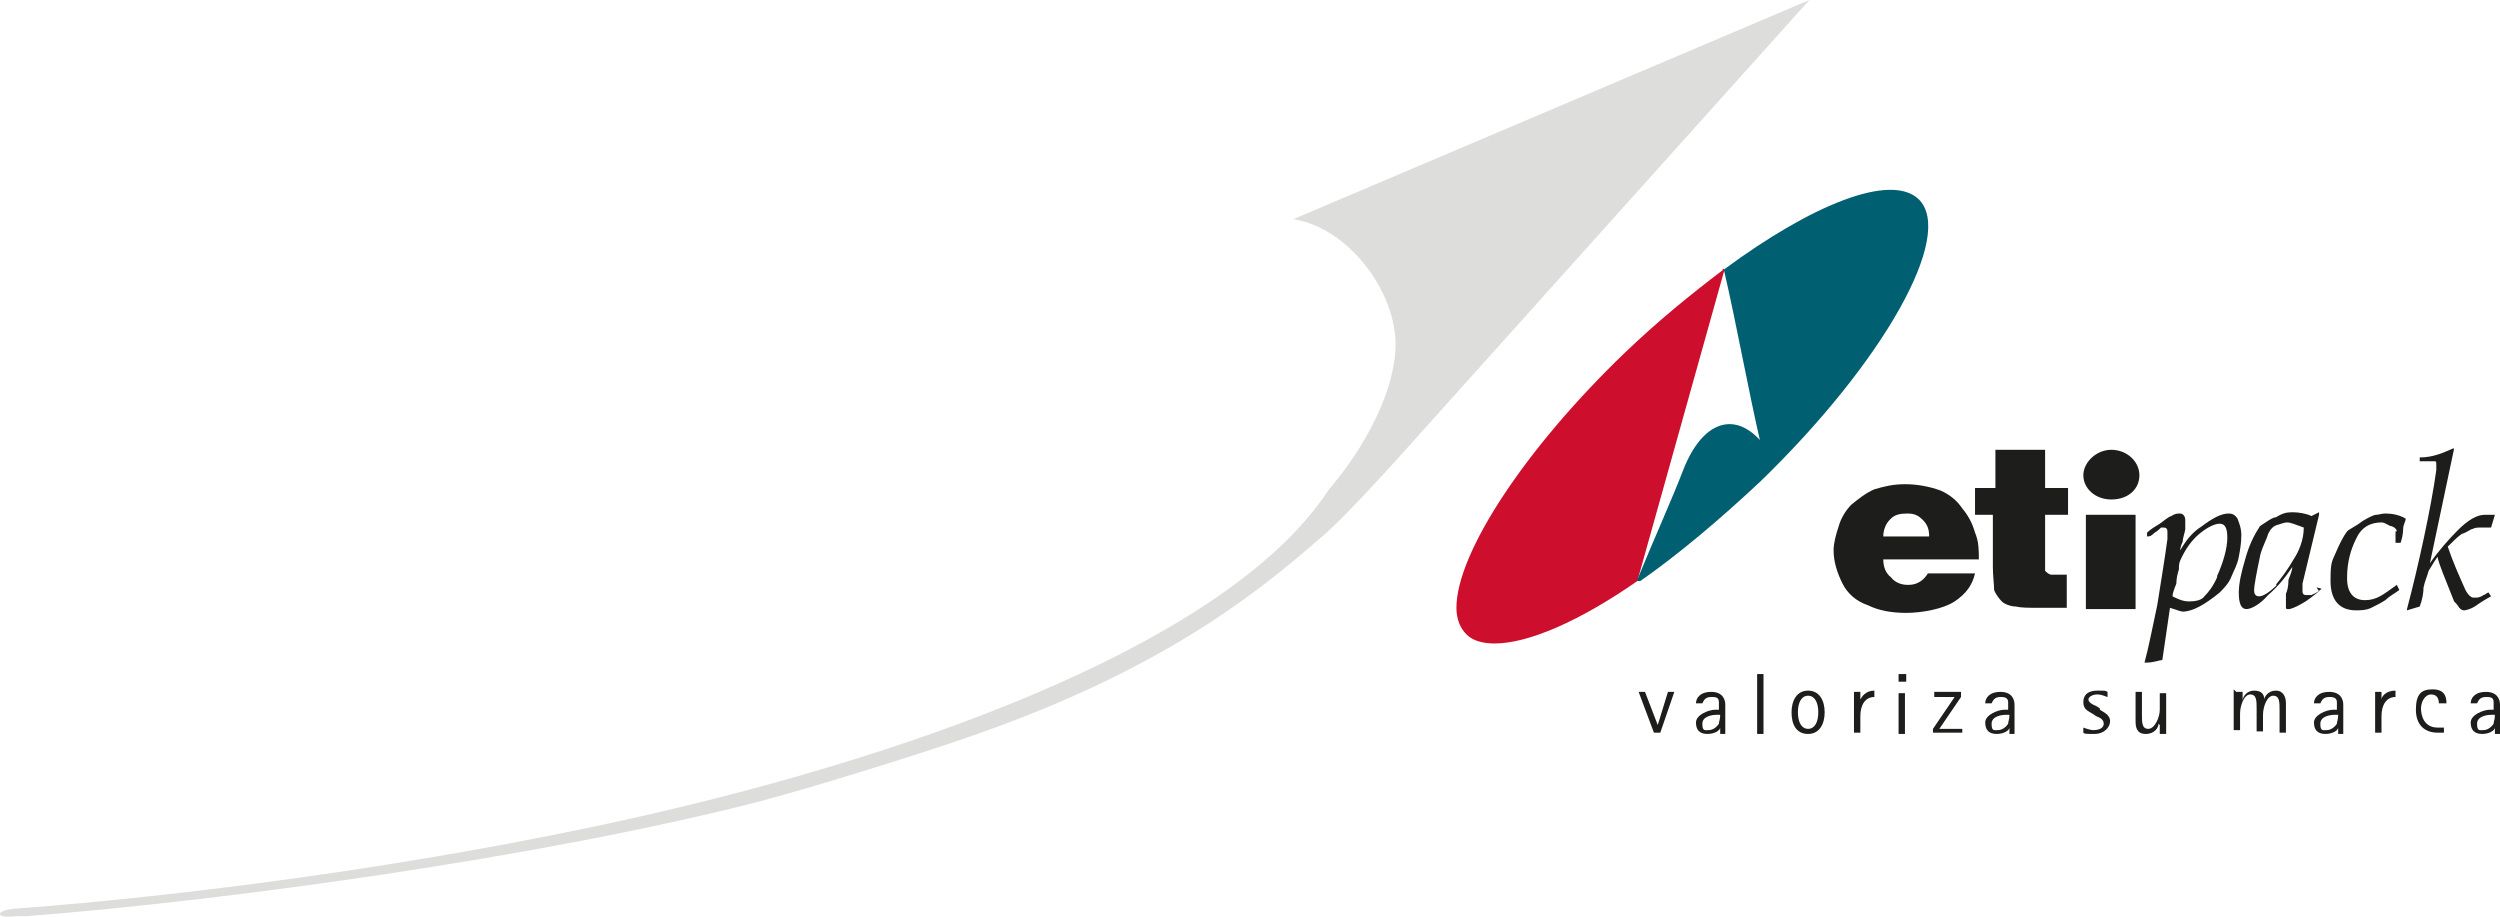
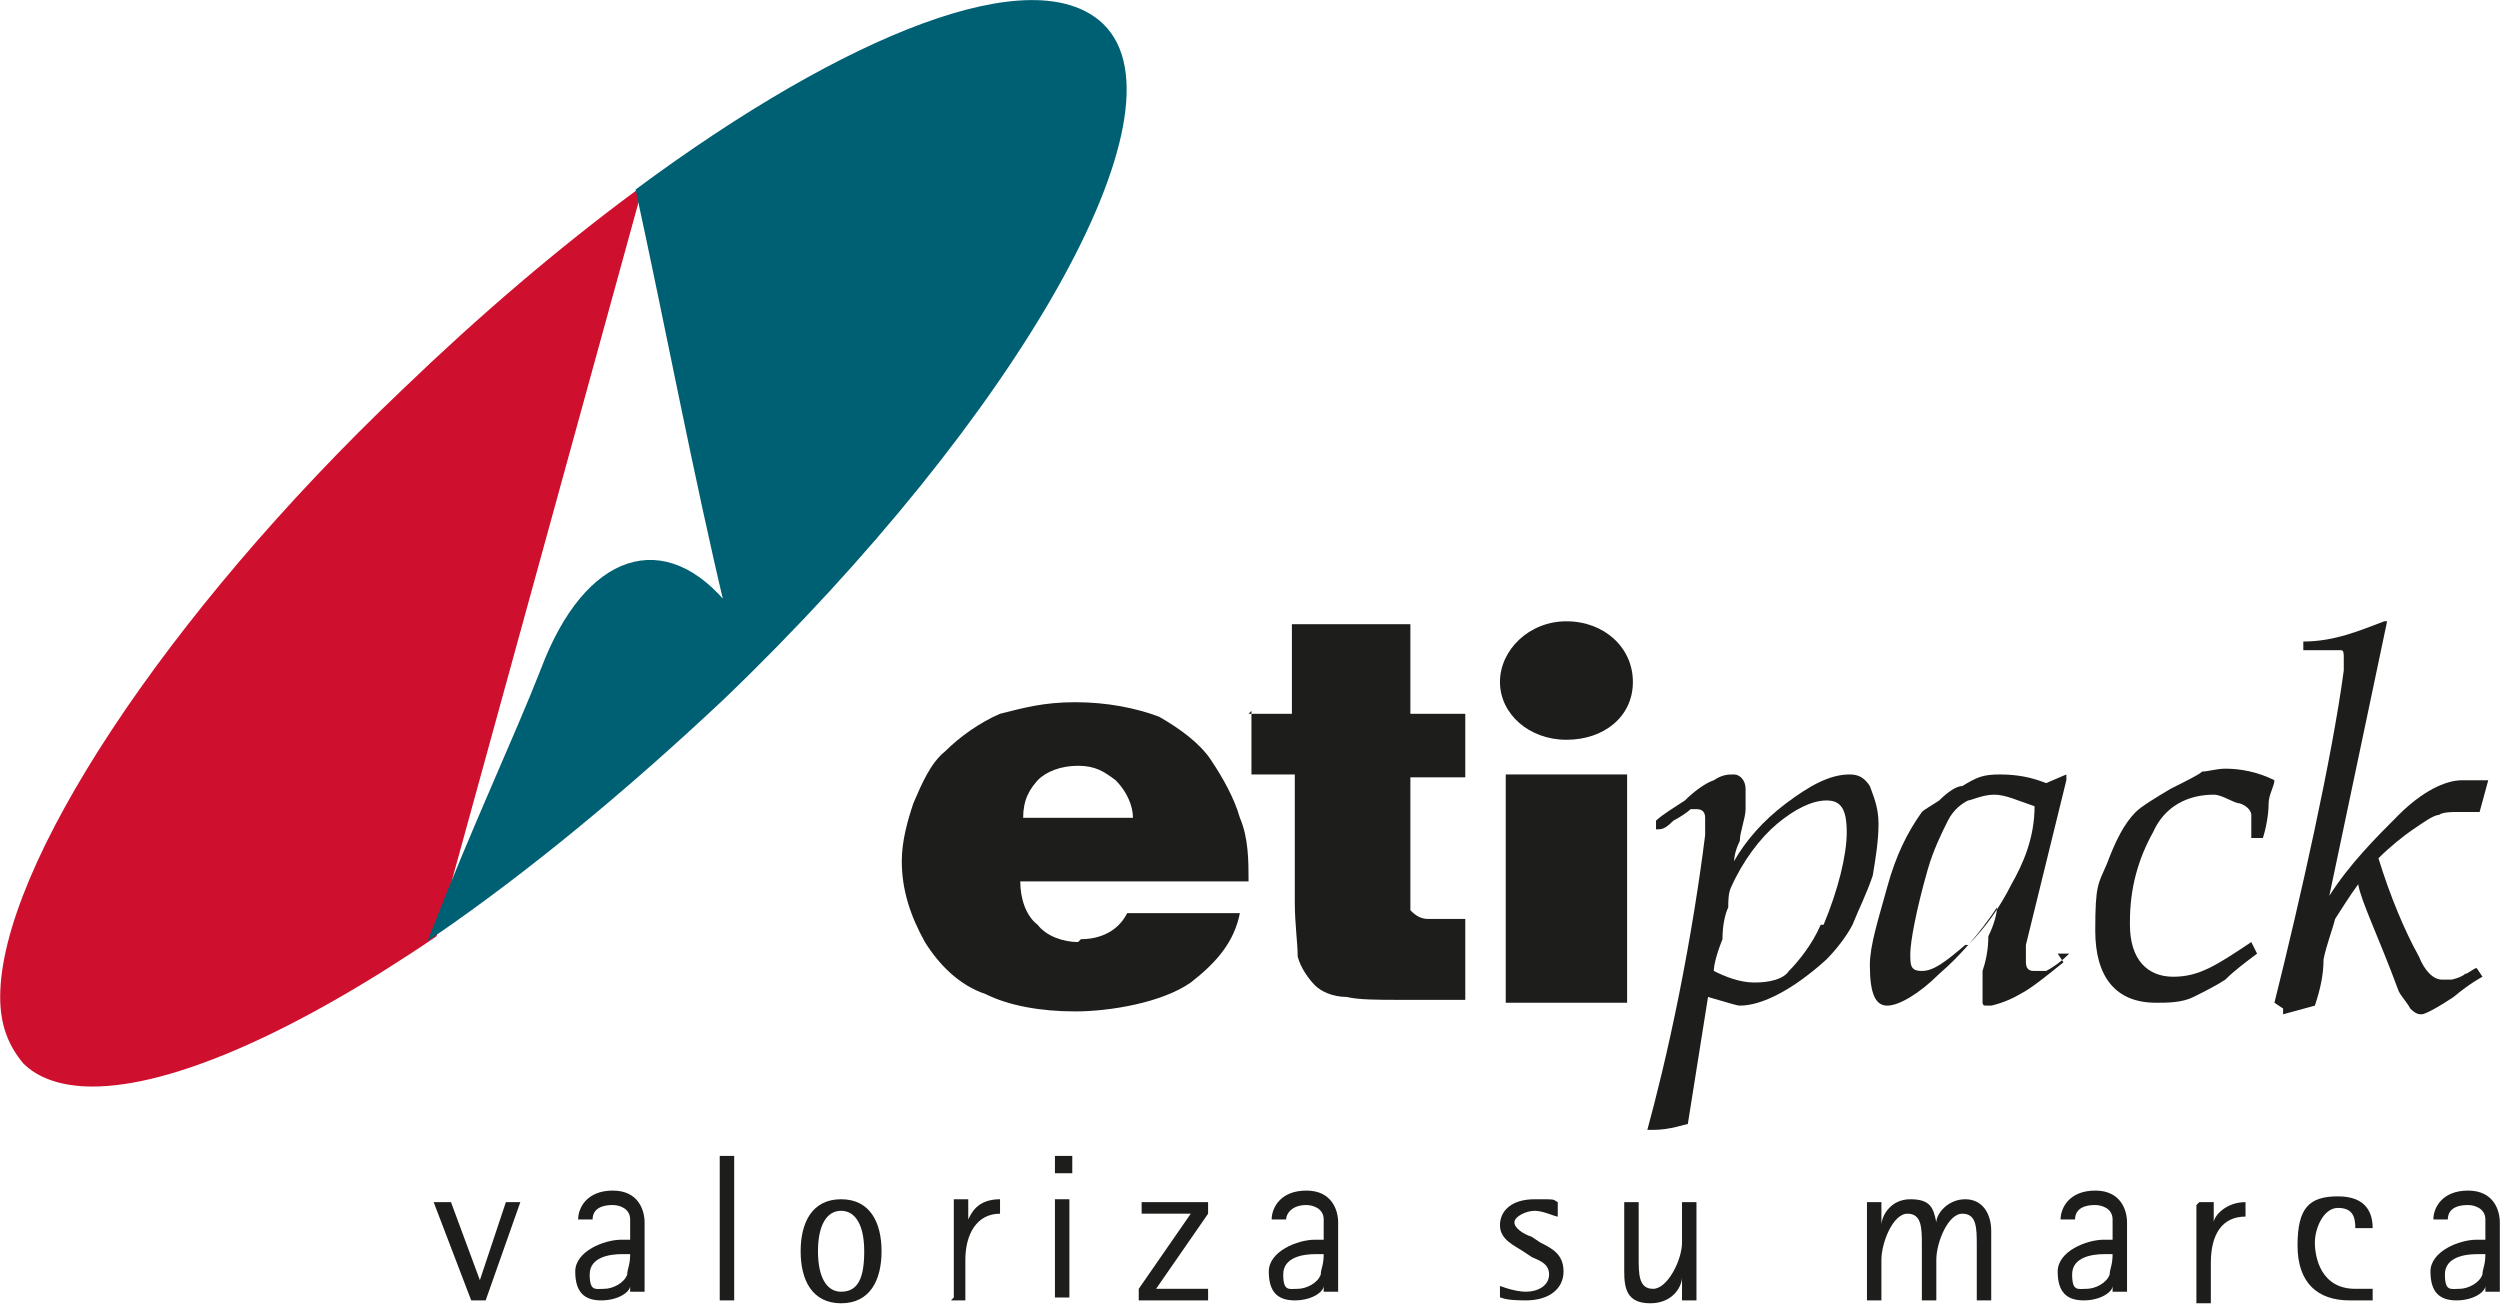
- <svg xmlns="http://www.w3.org/2000/svg" id="uuid-15c5ca56-7011-4398-8a10-404917abe19b" data-name="Layer 2" width="196.2" height="71.9" viewBox="0 0 196.2 71.9">
-   <g id="uuid-729d71ce-a7a6-4381-b1af-02b5fd15bf5d" data-name="Capa 1">
+ <svg xmlns="http://www.w3.org/2000/svg" id="uuid-c6c116fd-beff-4bba-ad97-9d76ce3c3230" data-name="Layer 2" width="30.5mm" height="15.9mm" viewBox="0 0 86.5 45.1">
+   <defs>
+     <style>
+       .uuid-49a72cb7-2d9e-48ae-8fc6-e30f5e9e5c16 {
+         fill: #ce0f2d;
+       }
+ 
+       .uuid-b2373caa-9db8-41f6-8484-ffb5797cc521 {
+         fill: #006073;
+       }
+ 
+       .uuid-23f92e7e-2d51-476f-8388-61d715469674 {
+         fill: none;
+         stroke: #006073;
+         stroke-width: .2px;
+       }
+ 
+       .uuid-aec4bebf-a38d-4eb2-8e17-b0c558acba4c {
+         fill: #1d1d1b;
+       }
+     </style>
+   </defs>
+   <g id="uuid-212b3e71-88dd-4174-ae78-63034ced29ed" data-name="Capa 1">
    <g>
-       <path d="M135.2,21.2c-2.5,1.9-5.1,4-7.7,6.5-7.8,7.5-13.2,15.7-13.2,20,0,.9,.3,1.6,.8,2.1,.5,.5,1.3,.7,2.2,.7,2.6,0,6.6-1.7,11.2-4.9h0l6.8-24.3v-.2h-.1Z" style="fill: #ce0e2d;" />
-       <path d="M128.6,45.5c1.4-3.4,2.8-6.5,3.6-8.6,1.5-3.8,4-4.6,6.1-2-1-4.3-1.9-9.4-2.9-13.7,6.9-5.1,13-7.5,15.1-5.5,2.8,2.7-2.7,12.6-12.4,22-3.2,3-6.4,5.7-9.4,7.8" style="fill: #006072;" />
-       <path d="M128.6,45.5c1.4-3.4,2.8-6.5,3.6-8.6,1.5-3.8,4-4.6,6.1-2-1-4.3-1.9-9.4-2.9-13.7,6.9-5.1,13-7.5,15.1-5.5,2.8,2.7-2.7,12.6-12.4,22-3.2,3-6.4,5.7-9.4,7.8Z" style="fill: none; stroke: #006072; stroke-width: .2px;" />
-       <path d="M165.7,35.3c1.2,0,2.2,.9,2.2,2s-.9,1.9-2.2,1.9-2.2-.9-2.2-1.9,1-2,2.2-2" style="fill: #1d1d1b;" />
-       <rect x="163.7" y="40.4" width="3.9" height="7.4" style="fill: #1d1d1b;" />
-       <path d="M155.2,38.3h1.4v-3h3.9v3h1.8v2.1h-1.8v3.6c0,.3,0,.7,0,.8,.1,.1,.3,.3,.5,.3s.6,0,1.2,0v2.6h-.9c-.5,0-1.1,0-1.3,0-.8,0-1.4,0-1.8-.1-.4,0-.9-.2-1.1-.4-.2-.2-.5-.6-.6-.9,0-.4-.1-1.1-.1-1.8v-4.1h-1.4v-2.1Z" style="fill: #1d1d1b;" />
-       <path d="M149.7,45.9c-.5,0-1-.2-1.3-.6-.4-.3-.6-.8-.6-1.4h7.5c0-.7,0-1.4-.3-2.1-.2-.7-.5-1.3-1-1.9-.4-.6-1-1.1-1.7-1.4-.8-.3-1.8-.5-2.8-.5s-1.7,.2-2.4,.4c-.7,.3-1.3,.8-1.8,1.2-.4,.4-.8,1-1,1.7-.2,.6-.4,1.3-.4,1.9,0,.9,.3,1.8,.7,2.6,.4,.8,1.1,1.4,2,1.7,.8,.4,1.8,.6,3,.6s2.9-.3,3.8-.9c.9-.6,1.4-1.3,1.6-2.2h-3.7c-.3,.5-.8,.9-1.5,.9m-1.4-5.2c.3-.3,.7-.4,1.3-.4s.9,.2,1.2,.5c.4,.4,.5,.8,.5,1.3h-3.6c0-.5,.2-1,.5-1.3" style="fill: #1d1d1b;" />
-       <path d="M188.9,47.8c.9-3.4,1.9-8,2.3-10.9v-.4c0-.2,0-.3-.1-.3s-.4,0-.7,0h-.5v-.3c1.1,0,1.9-.4,2.6-.7h.1l-1.9,9h0c.7-1,1.5-1.9,2.2-2.6,.8-.8,1.5-1.2,2.1-1.2s.5,0,.8,0l-.3,1s-.1,0-.2,0-.2,0-.3,0h-.4c0,0-.4,0-.5,.1-.2,0-.5,.3-.9,.4-.3,.2-.7,.6-1.1,1,.4,1.2,.9,2.3,1.3,3.2,.2,.5,.5,.8,.7,.8s.2,0,.3,0c.1,0,.4-.1,.5-.2,.1,0,.3-.2,.4-.2l.2,.3c0,0-.4,.2-1,.6-.5,.4-1,.5-1.1,.5s-.2,0-.4-.2c-.1-.2-.3-.4-.4-.5-.7-1.8-1.2-2.9-1.3-3.5-.3,.4-.5,.8-.7,1.1-.1,.4-.3,.8-.4,1.3,0,.4-.1,1-.3,1.5l-1,.3v-.2Z" style="fill: #1d1d1b;" />
-       <path d="M188.1,41.7c0-.1-.1-.3-.4-.4-.2,0-.5-.3-.8-.3-.9,0-1.6,.4-2,1.3-.4,.8-.7,1.8-.7,3s0,.1,0,.1c0,1.1,.5,1.7,1.4,1.7s1.4-.4,2.5-1.2l.2,.4c-.4,.3-.8,.5-1.1,.8-.3,.2-.7,.4-1.1,.6-.4,.2-.9,.2-1.2,.2-1.3,0-2-.8-2-2.3s.1-1.5,.4-2.2c.3-.7,.6-1.3,.9-1.7,.2-.2,.7-.4,1.2-.8,.5-.3,.9-.5,1.1-.5,.2,0,.4-.1,.7-.1,.5,0,1.1,.1,1.6,.4,0,.2-.2,.5-.2,.8,0,.4-.1,.8-.2,1.1h-.4v-.9Z" style="fill: #1d1d1b;" />
-       <path d="M182.2,46.2c-.3,.3-.6,.4-.8,.5,0,0-.3,0-.4,0-.1,0-.3,0-.3-.3,0,0,0,0,0-.2s0-.3,0-.4l1.3-5.4v-.2l-.6,.3c-.4-.2-1-.3-1.5-.3s-.8,.1-1.3,.4c-.2,0-.5,.2-.8,.4-.3,.2-.5,.3-.5,.4-.4,.6-.8,1.4-1.1,2.5-.3,1-.5,1.9-.5,2.6h0c0,.9,.2,1.3,.6,1.3s1.1-.4,1.7-1.1c.7-.6,1.3-1.3,1.9-2.2h0c0,.2-.1,.5-.3,1,0,.5-.1,.9-.2,1.1,0,.3,0,.6,0,.7s0,.3,0,.4c0,0,0,.1,.1,.1h.2c0,0,.4-.1,.9-.4,.4-.2,.9-.6,1.4-1l-.2-.3Zm-3.5-.3c-.6,.6-1.1,.9-1.4,.9s-.4-.2-.4-.5,.2-1.4,.5-2.8h0c.2-.7,.5-1.2,.6-1.6,.2-.4,.4-.6,.7-.7,.1,0,.5-.2,.8-.2s.7,.2,1.3,.4c0,1-.4,1.9-.8,2.5-.4,.7-.9,1.4-1.4,2" style="fill: #1d1d1b;" />
-       <path d="M175.6,40.7c-.2-.3-.4-.4-.7-.4-.6,0-1.3,.4-2.1,1-.8,.5-1.3,1.2-1.7,1.9h0s0-.3,.2-.7c0-.3,.2-.8,.2-1,0-.3,0-.6,0-.7,0-.3-.2-.5-.4-.5s-.4,0-.7,.2c-.3,.1-.6,.4-.9,.6-.3,.2-.7,.4-1,.7v.3c.2,0,.3,0,.6-.3,.2-.1,.4-.3,.5-.4,0,0,.1,0,.2,0,.2,0,.3,.1,.3,.3s0,.4,0,.6c-.2,1.5-.5,3.3-.8,5.2-.4,1.9-.7,3.4-1,4.5h.2c.5,0,1-.2,1.2-.2l.6-4.1c.6,.2,.9,.3,1,.3,.8,0,1.8-.6,2.9-1.5,.3-.3,.7-.7,.9-1.2,.2-.5,.5-1,.6-1.6,.1-.5,.2-1.1,.2-1.7s-.2-1-.3-1.3m-1.6,4.6c-.3,.7-.7,1.2-1,1.5-.2,.3-.7,.4-1.2,.4s-.9-.2-1.3-.4h0c0-.2,.1-.5,.3-1,0-.4,.1-.8,.2-1.1,0-.2,0-.5,.1-.7,.4-.9,.9-1.6,1.5-2.1,.6-.5,1.2-.8,1.6-.8s.6,.3,.6,1.1-.3,1.9-.8,3" style="fill: #1d1d1b;" />
-       <polygon points="128.6 54.3 129.1 54.3 130.1 56.9 130.1 56.9 130.9 54.3 131.4 54.3 130.3 57.5 129.8 57.5 128.6 54.3" style="fill: #1d1d1b;" />
-       <path d="M135,57.1h0c0,.2-.4,.5-1,.5s-.9-.3-.9-.9,1-1,1.5-1,.2,0,.3,0c0-.2,0-.5,0-.6,0-.4-.3-.4-.6-.4-.5,0-.6,.3-.7,.5h-.5c0-.4,.3-.9,1.2-.9s1.1,.6,1.1,1v2.3h-.4v-.4Zm-.3-1c-.3,0-1.1,.1-1.1,.7s.2,.5,.5,.5,.6-.2,.8-.5c0-.2,.1-.3,.1-.7h-.3Z" style="fill: #1d1d1b;" />
-       <rect x="137.9" y="52.9" width=".5" height="4.7" style="fill: #1d1d1b;" />
-       <path d="M140.6,55.9c0-.9,.4-1.7,1.3-1.7s1.3,.8,1.3,1.7-.4,1.7-1.3,1.7-1.3-.7-1.3-1.7m1.3,1.3c.5,0,.8-.5,.8-1.3s-.3-1.3-.8-1.3-.8,.5-.8,1.3,.3,1.3,.8,1.3" style="fill: #1d1d1b;" />
-       <path d="M145.5,57.5h.5v-1.3c0-.9,.4-1.5,1.1-1.5v-.5c-.7,0-1,.5-1.1,.7h0v-.6h-.5v3.2Z" style="fill: #1d1d1b;" />
-       <path d="M149,52.9h.6v.6h-.6v-.6Zm0,1.5h.5v3.2h-.5v-3.2Z" style="fill: #1d1d1b;" />
-       <polygon points="151.7 57.2 153.4 54.7 151.8 54.7 151.8 54.3 153.9 54.3 153.9 54.7 152.2 57.2 154 57.2 154 57.5 151.7 57.5 151.7 57.2" style="fill: #1d1d1b;" />
-       <path d="M157.7,57.1h0c0,.2-.4,.5-1,.5s-.9-.3-.9-.9,1-1,1.5-1,.2,0,.3,0c0-.2,0-.5,0-.6,0-.4-.4-.4-.6-.4-.5,0-.6,.3-.7,.5h-.5c0-.4,.3-.9,1.2-.9s1.1,.6,1.1,1v2.3h-.4v-.4Zm-.3-1c-.3,0-1.1,.1-1.1,.7s.2,.5,.5,.5,.6-.2,.8-.5c0-.2,.1-.3,.1-.7h-.3Z" style="fill: #1d1d1b;" />
-       <path d="M164.8,55.7c.3,.2,.8,.4,.8,.9s-.5,1-1.2,1-.8,0-.9-.1v-.4c0,0,.5,.2,.8,.2s.8-.1,.8-.5-.4-.5-.6-.6l-.3-.2c-.3-.2-.7-.3-.7-.9s.4-.9,1.1-.9,.6,0,.8,.1v.4c-.1,0-.4-.2-.8-.2s-.7,.2-.7,.4,.3,.4,.6,.5l.3,.2Z" style="fill: #1d1d1b;" />
-       <path d="M169.4,56.8h0c0,.3-.3,.8-1,.8s-.8-.5-.8-1v-2.3h.5v1.8c0,.6,0,1.1,.5,1.1s.9-.9,.9-1.5v-1.3h.5v3.2h-.5v-.7Z" style="fill: #1d1d1b;" />
-       <path d="M175.5,54.3h.5v.7h0c0-.3,.3-.8,.9-.8s.8,.3,.8,.7h0c0-.2,.3-.7,.9-.7s.8,.5,.8,1v2.3h-.5v-1.8c0-.6,0-1.1-.5-1.1s-.8,.9-.8,1.5v1.3h-.5v-1.8c0-.6,0-1.1-.5-1.1s-.8,.9-.8,1.5v1.3h-.5v-3.2Z" style="fill: #1d1d1b;" />
-       <path d="M183.5,57.1h0c0,.2-.4,.5-1,.5s-.9-.3-.9-.9,1-1,1.5-1,.2,0,.3,0c0-.2,0-.5,0-.6,0-.4-.4-.4-.6-.4-.5,0-.6,.3-.7,.5h-.5c0-.4,.3-.9,1.2-.9s1.1,.6,1.1,1v2.3h-.4v-.4Zm-.3-1c-.3,0-1.1,.1-1.1,.7s.2,.5,.5,.5,.6-.2,.8-.5c0-.2,.1-.3,.1-.7h-.3Z" style="fill: #1d1d1b;" />
-       <path d="M186.4,54.3h.5v.6h0c0-.2,.3-.7,1.1-.7v.5c-.7,0-1.1,.6-1.1,1.5v1.3h-.5v-3.2Z" style="fill: #1d1d1b;" />
-       <path d="M192,57.5c-.2,0-.4,0-.7,0-1,0-1.7-.6-1.7-1.8s.4-1.6,1.3-1.6,1.1,.5,1.1,1.1h-.6c0-.3-.1-.7-.6-.7s-.8,.6-.8,1.1,.2,1.5,1.3,1.5,.3,0,.5,0v.4Z" style="fill: #1d1d1b;" />
-       <path d="M195.8,57.1h0c0,.2-.4,.5-1,.5s-.9-.3-.9-.9,1-1,1.5-1,.2,0,.3,0c0-.2,0-.5,0-.6,0-.4-.3-.4-.6-.4-.5,0-.6,.3-.7,.5h-.5c0-.4,.3-.9,1.2-.9s1.1,.6,1.1,1v2.3h-.4v-.4Zm-.3-1c-.3,0-1.1,.1-1.1,.7s.2,.5,.5,.5,.6-.2,.8-.5c0-.2,.1-.3,.1-.7h-.3Z" style="fill: #1d1d1b;" />
-       <path d="M142,0l-32.5,36.2s-3.6,4-5.5,5.7c-4.3,3.7-11.6,10.2-27.3,15.7-3.9,1.4-12.6,4.1-17.1,5.3-17.1,4.4-42,7.8-57.5,9-.3,0-.5,0-.8,0-1.9,.2-1.6-.5,0-.6,7-.5,27.3-2.4,48.4-7.1,23.2-5.2,47-14.1,54.6-25.8,0,0,4.7-5.2,5.2-10.7,.4-4.4-3.5-9.8-8-10.5L142,0Z" style="fill: #dddddc;" />
+       <path class="uuid-49a72cb7-2d9e-48ae-8fc6-e30f5e9e5c16" d="M22,6.6c-2.7,2-5.4,4.3-8.1,6.9C5.7,21.3,0,30,0,34.5c0,1,.3,1.7,.8,2.3,.5,.5,1.3,.8,2.4,.8,2.7,0,6.9-1.8,11.9-5.2h0L22.2,6.6v0Z" />
+       <path class="uuid-b2373caa-9db8-41f6-8484-ffb5797cc521" d="M15,32.3c1.4-3.6,2.9-6.8,3.8-9.1,1.5-4,4.2-4.9,6.4-2.1-1.1-4.6-2.1-9.9-3.1-14.5C29.4,1.2,35.8-1.3,38.1,.9c3,2.9-2.9,13.4-13.1,23.2-3.4,3.2-6.8,6-10,8.2" />
+       <path class="uuid-23f92e7e-2d51-476f-8388-61d715469674" d="M15,32.3c1.4-3.6,2.9-6.8,3.8-9.1,1.5-4,4.2-4.9,6.4-2.1-1.1-4.6-2.1-9.9-3.1-14.5C29.4,1.2,35.8-1.3,38.1,.9c3,2.9-2.9,13.4-13.1,23.2-3.4,3.2-6.8,6-10,8.2Z" />
+       <path class="uuid-aec4bebf-a38d-4eb2-8e17-b0c558acba4c" d="M54.2,21.5c1.3,0,2.3,.9,2.3,2.1s-1,2-2.3,2-2.3-.9-2.3-2,1-2.1,2.3-2.1" />
+       <rect class="uuid-aec4bebf-a38d-4eb2-8e17-b0c558acba4c" x="52.1" y="26.8" width="4.2" height="7.9" />
+       <path class="uuid-aec4bebf-a38d-4eb2-8e17-b0c558acba4c" d="M43.2,24.7h1.5v-3.1h4.1v3.1h1.9v2.2h-1.9v3.8c0,.3,0,.7,0,.8,.1,.1,.3,.3,.6,.3s.7,0,1.3,0v2.8h-.9c-.6,0-1.1,0-1.3,0-.8,0-1.5,0-1.9-.1-.5,0-.9-.2-1.1-.4-.2-.2-.5-.6-.6-1,0-.5-.1-1.1-.1-1.9v-4.4h-1.5v-2.2Z" />
+       <path class="uuid-aec4bebf-a38d-4eb2-8e17-b0c558acba4c" d="M37.3,32.6c-.5,0-1.1-.2-1.4-.6-.4-.3-.6-.9-.6-1.5h7.9c0-.7,0-1.5-.3-2.2-.2-.7-.6-1.4-1-2-.4-.6-1.1-1.1-1.8-1.5-.8-.3-1.8-.5-2.9-.5s-1.8,.2-2.6,.4c-.7,.3-1.4,.8-1.9,1.3-.5,.4-.8,1.1-1.1,1.8-.2,.6-.4,1.3-.4,2,0,1,.3,1.9,.8,2.8,.5,.8,1.2,1.5,2.1,1.8,.8,.4,1.9,.6,3.1,.6s3-.3,4-1c.9-.7,1.5-1.4,1.7-2.4h-3.9c-.3,.6-.9,.9-1.6,.9m-1.5-5.5c.3-.3,.8-.5,1.4-.5s.9,.2,1.3,.5c.4,.4,.6,.9,.6,1.3h-3.8c0-.6,.2-1,.6-1.4" />
+       <path class="uuid-aec4bebf-a38d-4eb2-8e17-b0c558acba4c" d="M78.7,34.7c.9-3.6,2-8.5,2.4-11.5v-.4c0-.2,0-.3-.1-.3s-.4,0-.8,0h-.5v-.3c1.1,0,2-.4,2.8-.7h.1l-2,9.5h0c.7-1.1,1.6-2,2.4-2.8,.8-.8,1.6-1.2,2.2-1.2s.6,0,.9,0l-.3,1.1s-.1,0-.2,0-.2,0-.3,0h-.4c0,0-.4,0-.5,.1-.2,0-.6,.3-.9,.5-.3,.2-.8,.6-1.2,1,.4,1.3,.9,2.5,1.4,3.4,.2,.5,.5,.8,.8,.8s.2,0,.3,0c.1,0,.4-.1,.5-.2,.1,0,.3-.2,.4-.2l.2,.3c0,0-.4,.2-1,.7-.6,.4-1,.6-1.1,.6s-.2,0-.4-.2c-.1-.2-.3-.4-.4-.6-.7-1.9-1.3-3.1-1.4-3.7-.3,.4-.6,.9-.8,1.2-.1,.4-.3,.9-.4,1.4,0,.5-.1,1-.3,1.6l-1.1,.3v-.2Z" />
+       <path class="uuid-aec4bebf-a38d-4eb2-8e17-b0c558acba4c" d="M77.9,28.2c0-.1-.1-.3-.4-.4-.2,0-.6-.3-.9-.3-.9,0-1.7,.4-2.1,1.3-.5,.9-.8,1.9-.8,3.1s0,.1,0,.1c0,1.2,.6,1.8,1.5,1.8s1.5-.4,2.7-1.2l.2,.4c-.4,.3-.8,.6-1.1,.9-.3,.2-.7,.4-1.1,.6-.4,.2-.9,.2-1.3,.2-1.4,0-2.1-.9-2.1-2.5s.1-1.6,.4-2.3c.3-.8,.6-1.4,1-1.8,.2-.2,.7-.5,1.2-.8,.6-.3,1-.5,1.1-.6,.2,0,.5-.1,.8-.1,.5,0,1.1,.1,1.7,.4,0,.2-.2,.5-.2,.8,0,.4-.1,.9-.2,1.2h-.4v-1Z" />
+       <path class="uuid-aec4bebf-a38d-4eb2-8e17-b0c558acba4c" d="M71.6,33c-.3,.3-.6,.5-.8,.6,0,0-.3,0-.4,0-.1,0-.3,0-.3-.3,0,0,0,0,0-.2s0-.3,0-.4l1.4-5.7v-.2l-.7,.3c-.5-.2-1-.3-1.6-.3s-.8,.1-1.3,.4c-.2,0-.5,.2-.8,.5-.3,.2-.5,.3-.6,.4-.5,.7-.9,1.5-1.2,2.6-.3,1.1-.6,2-.6,2.7h0c0,1,.2,1.4,.6,1.4s1.1-.4,1.8-1.1c.7-.6,1.4-1.4,2-2.3h0c0,.2-.1,.6-.3,1,0,.5-.1,.9-.2,1.2,0,.3,0,.6,0,.7s0,.3,0,.4c0,0,0,.1,.1,.1h.2c0,0,.5-.1,1-.4,.4-.2,1-.7,1.5-1.1l-.2-.3Zm-3.6-.3c-.7,.6-1.1,.9-1.5,.9s-.4-.2-.4-.6,.2-1.5,.6-2.9h0c.2-.7,.5-1.3,.7-1.7,.2-.4,.5-.6,.7-.7,.1,0,.5-.2,.9-.2s.8,.2,1.4,.4c0,1.1-.4,2-.8,2.7-.4,.8-.9,1.5-1.5,2.1" />
+       <path class="uuid-aec4bebf-a38d-4eb2-8e17-b0c558acba4c" d="M64.7,27.2c-.2-.3-.4-.4-.7-.4-.7,0-1.4,.4-2.2,1-.8,.6-1.4,1.3-1.8,2h0s0-.3,.2-.7c0-.3,.2-.8,.2-1.1,0-.3,0-.6,0-.7,0-.3-.2-.5-.4-.5s-.4,0-.7,.2c-.3,.1-.7,.4-1,.7-.3,.2-.8,.5-1,.7v.3c.2,0,.3,0,.6-.3,.2-.1,.5-.3,.6-.4,0,0,.1,0,.2,0,.2,0,.3,.1,.3,.3s0,.5,0,.6c-.2,1.6-.5,3.5-.9,5.5-.4,2-.8,3.6-1.1,4.7h.2c.6,0,1.1-.2,1.2-.2l.7-4.4c.7,.2,1,.3,1.1,.3,.8,0,1.9-.6,3-1.6,.3-.3,.7-.8,.9-1.2,.2-.5,.5-1.1,.7-1.7,.1-.6,.2-1.2,.2-1.8s-.2-1-.3-1.3m-1.7,4.8c-.3,.7-.8,1.3-1.1,1.6-.2,.3-.7,.4-1.2,.4s-1-.2-1.4-.4h0c0-.2,.1-.6,.3-1.1,0-.5,.1-.9,.2-1.1,0-.2,0-.5,.1-.7,.4-.9,1-1.7,1.6-2.2,.6-.5,1.2-.8,1.7-.8s.7,.3,.7,1.1-.3,2-.8,3.2" />
+       <polygon class="uuid-aec4bebf-a38d-4eb2-8e17-b0c558acba4c" points="15 41.6 15.6 41.6 16.6 44.3 16.6 44.3 17.5 41.6 18 41.6 16.8 45 16.3 45 15 41.6" />
+       <path class="uuid-aec4bebf-a38d-4eb2-8e17-b0c558acba4c" d="M21.8,44.5h0c0,.2-.4,.5-1,.5s-.9-.3-.9-1,1-1.1,1.6-1.1,.2,0,.3,0c0-.2,0-.5,0-.7,0-.4-.4-.5-.6-.5-.6,0-.7,.3-.7,.5h-.5c0-.4,.3-1,1.2-1s1.1,.7,1.1,1.1v2.4h-.5v-.5Zm-.3-1.1c-.4,0-1.1,.1-1.1,.7s.2,.5,.5,.5,.7-.2,.8-.5c0-.2,.1-.3,.1-.7h-.3Z" />
+       <rect class="uuid-aec4bebf-a38d-4eb2-8e17-b0c558acba4c" x="24.9" y="40" width=".5" height="5" />
+       <path class="uuid-aec4bebf-a38d-4eb2-8e17-b0c558acba4c" d="M27.7,43.3c0-1,.4-1.8,1.4-1.8s1.4,.8,1.4,1.8-.4,1.8-1.4,1.8-1.4-.8-1.4-1.8m1.4,1.4c.6,0,.8-.5,.8-1.4s-.3-1.4-.8-1.4-.8,.5-.8,1.4,.3,1.4,.8,1.4" />
+       <path class="uuid-aec4bebf-a38d-4eb2-8e17-b0c558acba4c" d="M32.9,45h.5v-1.4c0-.9,.4-1.6,1.2-1.6v-.5c-.8,0-1,.5-1.1,.7h0v-.7h-.5v3.4Z" />
+       <path class="uuid-aec4bebf-a38d-4eb2-8e17-b0c558acba4c" d="M36.5,40h.6v.6h-.6v-.6Zm0,1.5h.5v3.4h-.5v-3.4Z" />
+       <polygon class="uuid-aec4bebf-a38d-4eb2-8e17-b0c558acba4c" points="39.4 44.6 41.2 42 39.5 42 39.5 41.6 41.8 41.6 41.8 42 40 44.6 41.8 44.6 41.8 45 39.4 45 39.4 44.6" />
+       <path class="uuid-aec4bebf-a38d-4eb2-8e17-b0c558acba4c" d="M45.8,44.5h0c0,.2-.4,.5-1,.5s-.9-.3-.9-1,1-1.1,1.6-1.1,.2,0,.3,0c0-.2,0-.5,0-.7,0-.4-.4-.5-.6-.5-.5,0-.7,.3-.7,.5h-.5c0-.4,.3-1,1.2-1s1.1,.7,1.1,1.1v2.4h-.5v-.5Zm-.3-1.1c-.4,0-1.1,.1-1.1,.7s.2,.5,.5,.5,.7-.2,.8-.5c0-.2,.1-.3,.1-.7h-.3Z" />
+       <path class="uuid-aec4bebf-a38d-4eb2-8e17-b0c558acba4c" d="M53.3,43c.4,.2,.8,.4,.8,1s-.5,1-1.3,1-.8-.1-.9-.1v-.4c0,0,.5,.2,.9,.2s.8-.2,.8-.6-.4-.5-.6-.6l-.3-.2c-.3-.2-.8-.4-.8-.9s.4-.9,1.2-.9,.6,0,.8,.1v.5c-.1,0-.5-.2-.8-.2s-.7,.2-.7,.4,.3,.4,.6,.5l.3,.2Z" />
+       <path class="uuid-aec4bebf-a38d-4eb2-8e17-b0c558acba4c" d="M58.2,44.2h0c0,.3-.3,.9-1.1,.9s-.9-.5-.9-1.1v-2.4h.5v1.9c0,.6,0,1.1,.5,1.1s1-1,1-1.6v-1.4h.5v3.4h-.5v-.8Z" />
+       <path class="uuid-aec4bebf-a38d-4eb2-8e17-b0c558acba4c" d="M64.6,41.6h.5v.8h0c0-.3,.3-.9,1-.9s.8,.3,.9,.8h0c0-.3,.4-.8,1-.8s.9,.5,.9,1.1v2.4h-.5v-1.9c0-.6,0-1.1-.5-1.1s-.9,1-.9,1.6v1.4h-.5v-1.9c0-.6,0-1.1-.5-1.1s-.9,1-.9,1.6v1.4h-.5v-3.4Z" />
+       <path class="uuid-aec4bebf-a38d-4eb2-8e17-b0c558acba4c" d="M73.1,44.5h0c0,.2-.4,.5-1,.5s-.9-.3-.9-1,1-1.1,1.6-1.1,.2,0,.3,0c0-.2,0-.5,0-.7,0-.4-.4-.5-.6-.5-.6,0-.7,.3-.7,.5h-.5c0-.4,.3-1,1.2-1s1.1,.7,1.1,1.1v2.4h-.5v-.5Zm-.3-1.1c-.4,0-1.1,.1-1.1,.7s.2,.5,.5,.5,.7-.2,.8-.5c0-.2,.1-.3,.1-.7h-.3Z" />
+       <path class="uuid-aec4bebf-a38d-4eb2-8e17-b0c558acba4c" d="M76.1,41.6h.5v.7h0c0-.2,.4-.7,1.1-.7v.5c-.8,0-1.2,.6-1.2,1.6v1.4h-.5v-3.4Z" />
+       <path class="uuid-aec4bebf-a38d-4eb2-8e17-b0c558acba4c" d="M82,45c-.2,0-.4,0-.7,0-1.1,0-1.8-.6-1.8-1.9s.4-1.7,1.4-1.7,1.2,.6,1.2,1.1h-.6c0-.4-.1-.7-.6-.7s-.8,.7-.8,1.2,.2,1.6,1.4,1.6,.4,0,.6,0v.4Z" />
+       <path class="uuid-aec4bebf-a38d-4eb2-8e17-b0c558acba4c" d="M86,44.5h0c0,.2-.4,.5-1,.5s-.9-.3-.9-1,1-1.1,1.6-1.1,.2,0,.3,0c0-.2,0-.5,0-.7,0-.4-.4-.5-.6-.5-.6,0-.7,.3-.7,.5h-.5c0-.4,.3-1,1.2-1s1.1,.7,1.1,1.1v2.4h-.5v-.5Zm-.3-1.1c-.4,0-1.1,.1-1.1,.7s.2,.5,.5,.5,.7-.2,.8-.5c0-.2,.1-.3,.1-.7h-.3Z" />
    </g>
  </g>
</svg>
